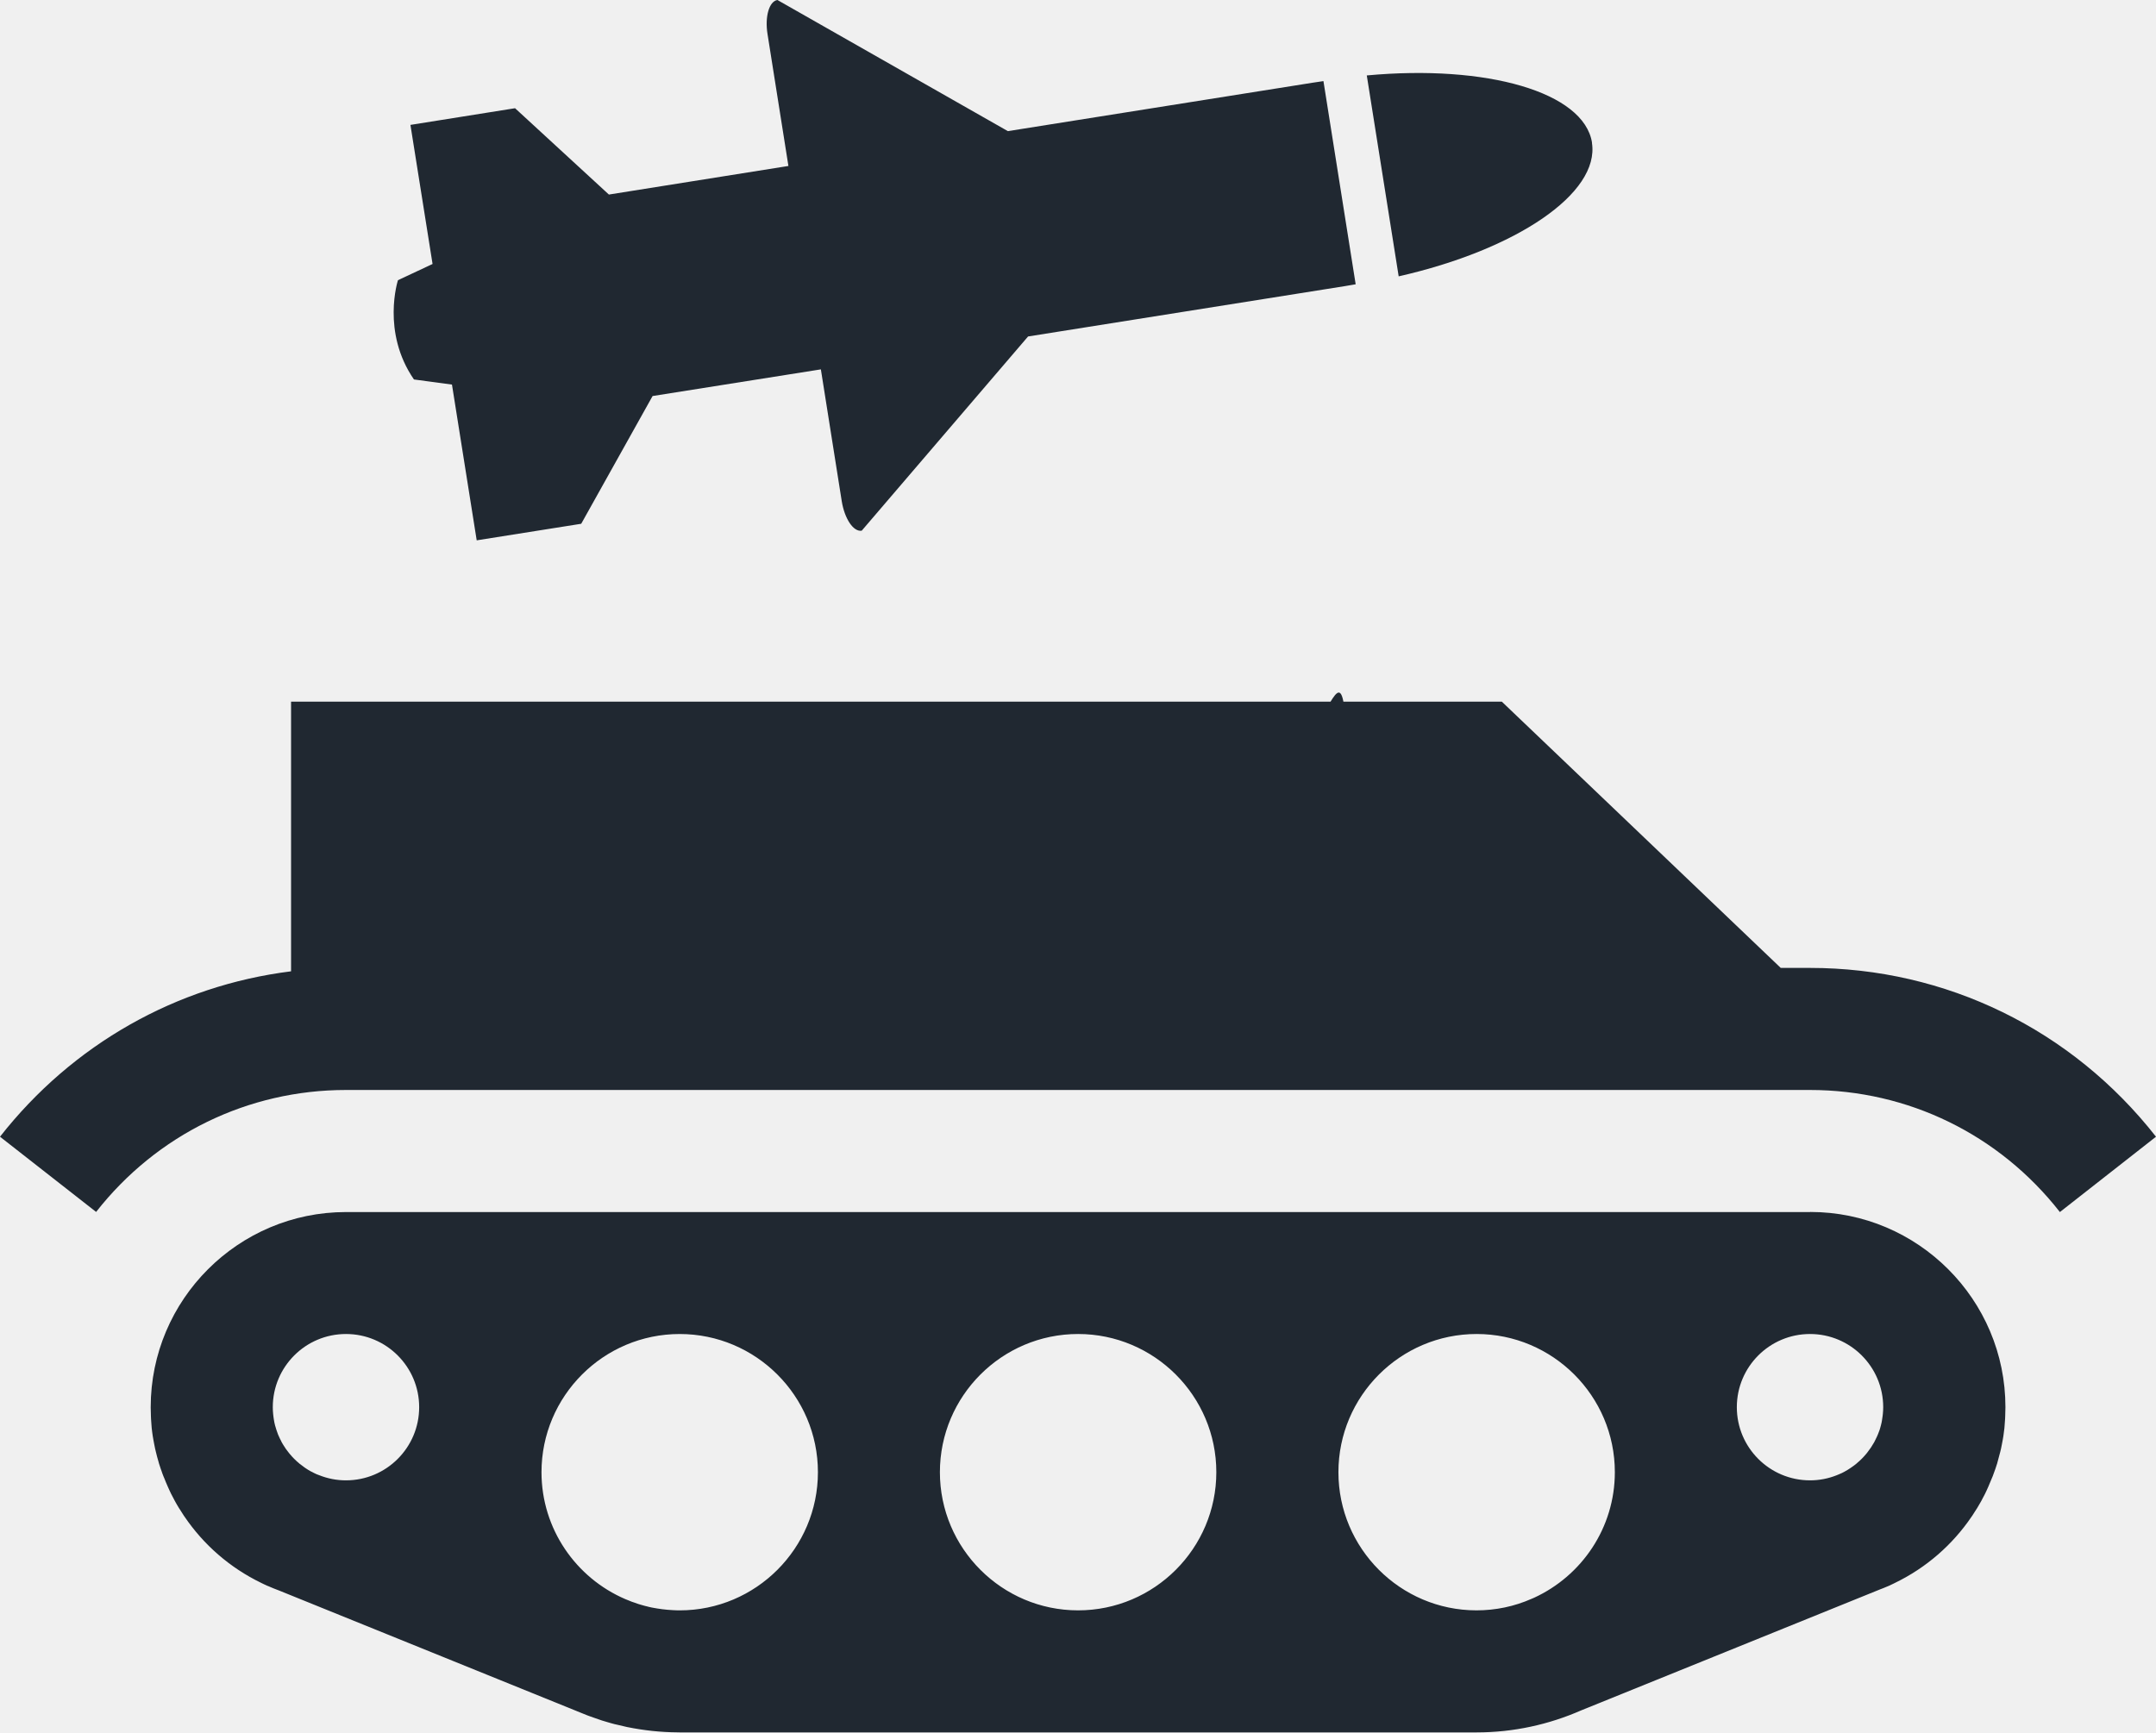
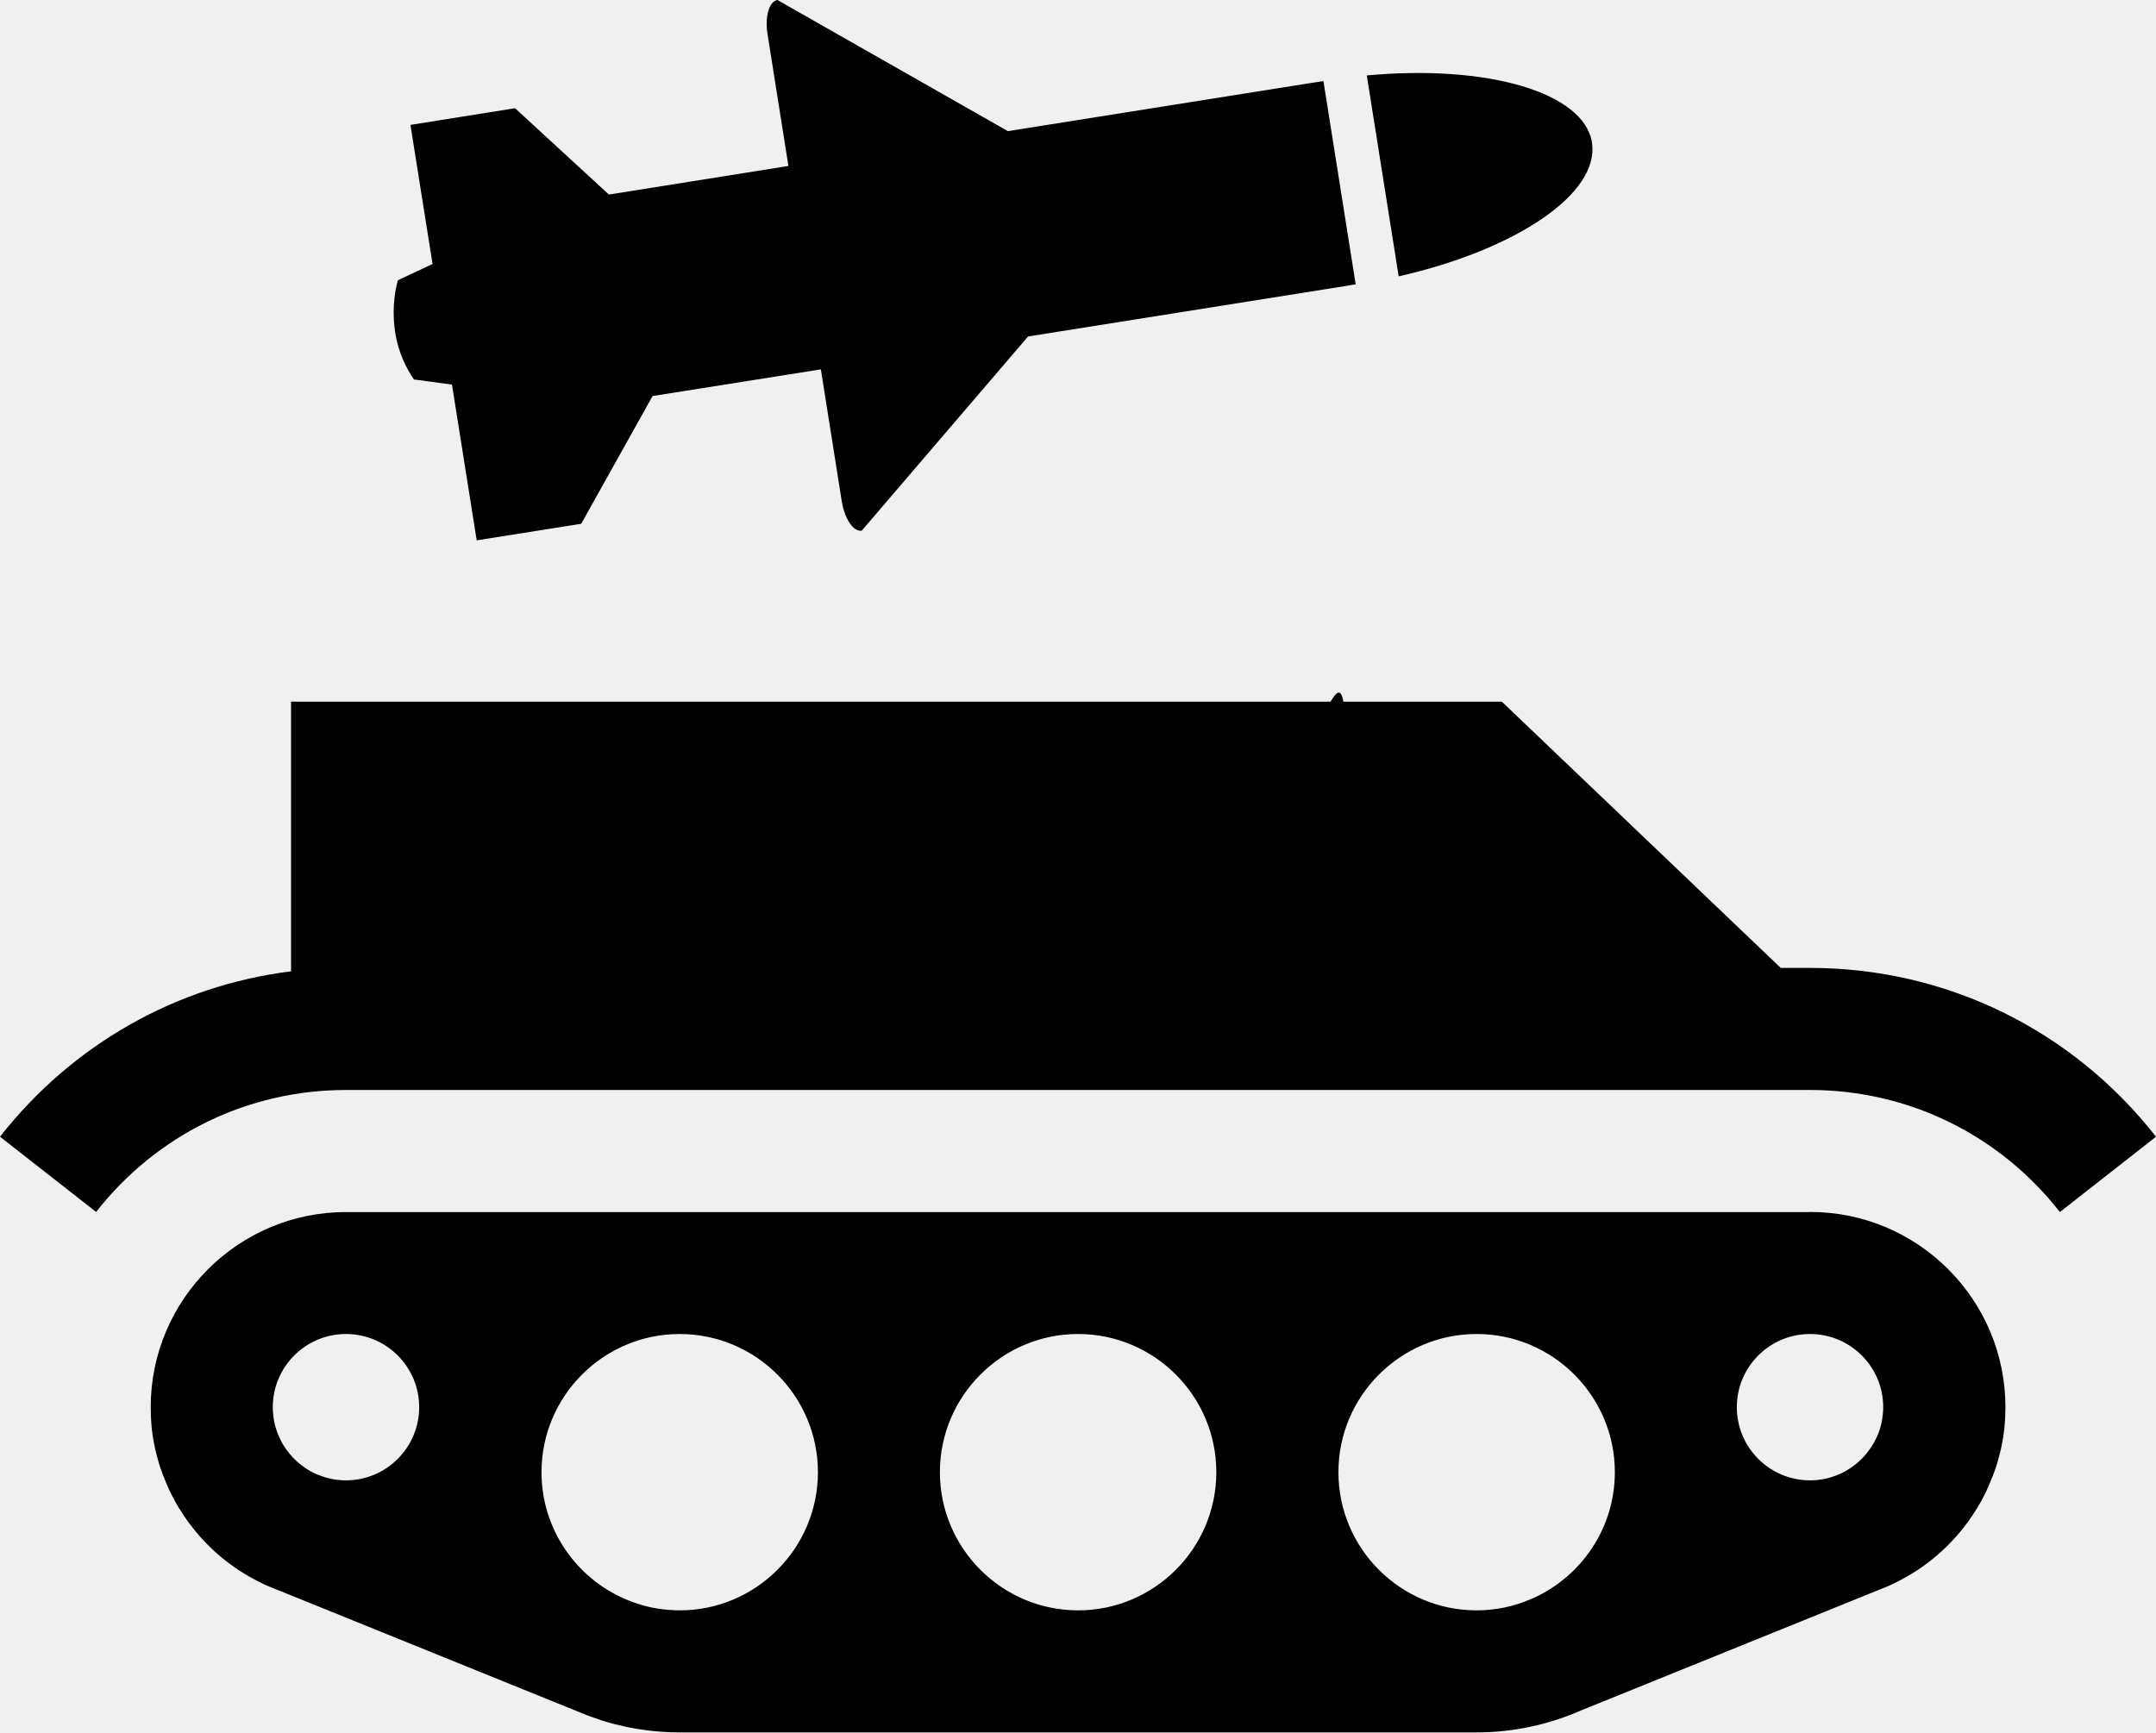
<svg xmlns="http://www.w3.org/2000/svg" width="19" height="15.271" viewBox="0 0 19 15.271" fill="none" version="1.1" id="svg7273">
  <g clip-path="url(#clip0_277_1741)" id="g7259" transform="translate(-6.5,-7.70807)">
-     <path stroke-width="0" d="M 22.451,18.392 H 9.549 c -0.949,0 -1.721,0.772 -1.721,1.721 0,0.026 7.8e-4,0.052 0.002,0.078 3.7e-4,0.008 8.5e-4,0.017 0.001,0.025 0.001,0.018 0.002,0.036 0.004,0.055 7.8e-4,0.009 0.001,0.018 0.002,0.026 0.003,0.023 0.005,0.046 0.009,0.069 0.002,0.012 0.004,0.023 0.006,0.035 0.002,0.013 0.004,0.025 0.007,0.037 0.003,0.013 0.005,0.027 0.008,0.04 0.002,0.01 0.004,0.019 0.007,0.029 0.007,0.029 0.014,0.057 0.023,0.086 0.001,0.005 0.003,0.01 0.004,0.015 0.005,0.015 0.01,0.03 0.015,0.046 0.002,0.007 0.005,0.015 0.008,0.022 0.005,0.015 0.01,0.03 0.016,0.044 0.002,0.006 0.005,0.013 0.008,0.019 0.01,0.025 0.02,0.05 0.031,0.074 0.004,0.01 0.009,0.019 0.013,0.029 0.005,0.011 0.011,0.023 0.016,0.034 0.006,0.012 0.012,0.024 0.019,0.036 0.005,0.009 0.009,0.018 0.014,0.027 0.012,0.021 0.023,0.042 0.036,0.062 0.002,0.003 0.004,0.006 0.006,0.009 0.012,0.019 0.024,0.039 0.037,0.058 0.002,0.003 0.004,0.007 0.007,0.01 0.167,0.246 0.398,0.449 0.675,0.583 0.003,0.002 0.007,0.003 0.01,0.005 0.013,0.006 0.026,0.013 0.04,0.019 l 0.011,0.004 c 0.032,0.014 0.063,0.027 0.096,0.039 l 2.619,1.061 c 0.004,0.002 0.008,0.003 0.012,0.005 0.017,0.007 0.035,0.014 0.052,0.021 0.018,0.007 0.036,0.015 0.054,0.021 0.018,0.007 0.036,0.013 0.054,0.019 0.018,0.006 0.036,0.013 0.055,0.019 0.016,0.005 0.032,0.009 0.047,0.014 0.021,0.006 0.043,0.013 0.064,0.018 0.01,0.003 0.021,0.005 0.031,0.007 0.027,0.007 0.054,0.013 0.081,0.019 9e-4,2e-4 0.002,3e-4 0.003,4e-4 0.144,0.029 0.291,0.045 0.441,0.046 0.006,0 0.012,4e-4 0.018,4e-4 h 1e-4 7.02 c 5e-4,0 9e-4,0 0.001,0 4e-4,0 9e-4,0 0.001,0 0.328,0 0.639,-0.07 0.922,-0.194 l 2.635,-1.067 c 0.021,-0.008 0.042,-0.016 0.062,-0.025 l 0.002,-6e-4 0.016,-0.007 c 0.013,-0.006 0.027,-0.012 0.04,-0.019 0.003,-0.002 0.007,-0.003 0.01,-0.005 0.277,-0.134 0.508,-0.337 0.675,-0.583 0.002,-0.003 0.004,-0.007 0.007,-0.01 0.013,-0.019 0.025,-0.038 0.037,-0.058 0.002,-0.003 0.004,-0.006 0.006,-0.009 0.012,-0.021 0.024,-0.041 0.036,-0.062 0.005,-0.009 0.009,-0.018 0.014,-0.027 0.006,-0.012 0.013,-0.024 0.019,-0.036 0.006,-0.011 0.011,-0.022 0.016,-0.034 0.004,-0.01 0.009,-0.019 0.013,-0.029 0.011,-0.025 0.021,-0.049 0.031,-0.074 0.003,-0.006 0.005,-0.013 0.008,-0.019 0.006,-0.015 0.011,-0.03 0.016,-0.044 0.003,-0.007 0.005,-0.015 0.008,-0.022 0.005,-0.015 0.01,-0.03 0.015,-0.046 0.002,-0.005 0.003,-0.01 0.004,-0.015 0.008,-0.028 0.016,-0.057 0.023,-0.086 0.002,-0.01 0.004,-0.019 0.007,-0.029 0.003,-0.013 0.006,-0.027 0.008,-0.04 0.002,-0.013 0.004,-0.025 0.007,-0.037 0.002,-0.011 0.004,-0.023 0.006,-0.035 0.003,-0.023 0.006,-0.046 0.009,-0.07 9e-4,-0.009 0.002,-0.017 0.002,-0.026 0.002,-0.018 0.003,-0.036 0.004,-0.055 5e-4,-0.008 0.001,-0.016 0.001,-0.025 0.001,-0.026 0.002,-0.052 0.002,-0.078 3e-4,-0.949 -0.772,-1.721 -1.72,-1.721 z M 9.549,20.757 c -0.083,0 -0.162,-0.016 -0.235,-0.045 L 9.29,20.703 C 9.275,20.696 9.26,20.689 9.246,20.681 9.244,20.681 9.243,20.68 9.241,20.679 9.224,20.67 9.208,20.66 9.192,20.649 9.189,20.647 9.185,20.645 9.182,20.642 9.169,20.633 9.157,20.624 9.145,20.614 9.141,20.612 9.138,20.609 9.135,20.606 9.106,20.582 9.079,20.555 9.055,20.526 9.052,20.523 9.049,20.519 9.046,20.515 9.037,20.504 9.029,20.493 9.02,20.481 9.017,20.477 9.014,20.472 9.011,20.467 9.001,20.453 8.992,20.437 8.983,20.422 8.981,20.418 8.979,20.413 8.977,20.409 8.971,20.397 8.964,20.385 8.959,20.372 8.956,20.365 8.953,20.359 8.95,20.352 8.946,20.34 8.942,20.329 8.938,20.318 8.936,20.311 8.933,20.305 8.932,20.299 8.926,20.282 8.922,20.265 8.918,20.247 8.917,20.241 8.916,20.236 8.915,20.23 8.913,20.216 8.91,20.203 8.909,20.189 8.908,20.183 8.907,20.177 8.907,20.171 8.905,20.151 8.904,20.132 8.904,20.112 c 0,-0.356 0.289,-0.645 0.645,-0.645 0.356,0 0.645,0.289 0.645,0.645 0,0.356 -0.289,0.645 -0.645,0.645 z m 2.941,1.146 c -0.021,0 -0.042,-5e-4 -0.063,-0.002 -0.061,-0.003 -0.12,-0.011 -0.178,-0.022 -0.002,-3e-4 -0.003,-6e-4 -0.005,-9e-4 -0.016,-0.003 -0.031,-0.007 -0.046,-0.011 -0.004,-0.001 -0.009,-0.002 -0.013,-0.003 -0.013,-0.003 -0.026,-0.007 -0.039,-0.011 -0.007,-0.002 -0.013,-0.004 -0.02,-0.006 -0.011,-0.004 -0.023,-0.008 -0.034,-0.012 -0.008,-0.003 -0.016,-0.005 -0.024,-0.008 -0.011,-0.004 -0.021,-0.008 -0.032,-0.013 -0.008,-0.003 -0.017,-0.007 -0.025,-0.01 -0.434,-0.186 -0.739,-0.618 -0.739,-1.119 0,-0.671 0.546,-1.218 1.218,-1.218 0.671,0 1.218,0.546 1.218,1.218 0,0.671 -0.546,1.218 -1.218,1.218 z m 3.511,0 c -0.671,0 -1.218,-0.546 -1.218,-1.218 0,-0.671 0.546,-1.218 1.218,-1.218 0.671,0 1.218,0.546 1.218,1.218 0,0.671 -0.546,1.218 -1.218,1.218 z m 4.018,-0.111 -0.007,0.003 -0.014,0.006 c -0.154,0.068 -0.318,0.102 -0.487,0.102 -0.671,-6e-4 -1.216,-0.547 -1.216,-1.218 0,-0.671 0.546,-1.218 1.218,-1.218 0.671,0 1.218,0.546 1.218,1.218 0,0.491 -0.292,0.914 -0.712,1.107 z m 3.074,-1.622 c -5e-4,0.006 -0.001,0.012 -0.002,0.018 -0.002,0.014 -0.004,0.028 -0.006,0.041 -0.001,0.006 -0.002,0.012 -0.003,0.017 -0.004,0.017 -0.008,0.035 -0.013,0.051 -0.002,0.006 -0.004,0.013 -0.006,0.019 -0.004,0.011 -0.008,0.023 -0.013,0.034 -0.003,0.007 -0.006,0.014 -0.009,0.021 -0.006,0.013 -0.012,0.025 -0.018,0.037 -0.002,0.004 -0.004,0.008 -0.006,0.012 -0.009,0.016 -0.018,0.031 -0.028,0.046 -0.003,0.005 -0.006,0.009 -0.01,0.014 -0.008,0.012 -0.017,0.023 -0.025,0.034 -0.003,0.004 -0.006,0.007 -0.009,0.011 -0.024,0.029 -0.051,0.056 -0.08,0.08 -0.003,0.003 -0.006,0.005 -0.009,0.008 -0.012,0.01 -0.025,0.019 -0.038,0.028 -0.003,0.002 -0.006,0.004 -0.01,0.007 -0.016,0.011 -0.032,0.021 -0.049,0.03 -0.002,0.001 -0.004,0.002 -0.005,0.003 -0.014,0.008 -0.029,0.015 -0.044,0.021 l -0.024,0.01 c -0.073,0.029 -0.152,0.045 -0.235,0.045 -0.356,0 -0.645,-0.289 -0.645,-0.645 0,-0.356 0.289,-0.645 0.645,-0.645 0.356,0 0.645,0.289 0.645,0.645 -10e-5,0.02 -0.001,0.039 -0.003,0.058 z" fill="#202831" id="path7255" />
-     <path stroke-width="0" d="m 22.451,16.24 h -0.258 l -2.458,-2.347 H 18.339 C 18.282,13.591 18.146,14.259 18,14 l -0.5,1 0.839,-1.107 -0.839,-10e-5 -2.5,1.107 1,0.5 L 15.626,14.723 15,15 17.5,13.893 c -0.85,-2e-4 -1.392,-1e-4 -2,-1e-4 l -2,1e-4 c -1.357,0 -1,0 -2.718,0 H 9.065 v 2.377 C 8.056,16.396 7.14,16.912 6.5,17.728 l 0.847,0.663 C 7.882,17.708 8.685,17.316 9.549,17.316 H 22.451 c 0.864,0 1.667,0.392 2.202,1.076 L 25.5,17.728 c -0.741,-0.946 -1.852,-1.488 -3.049,-1.488 z" fill="#202831" id="path7257" />
+     <path stroke-width="0" d="M 22.451,18.392 H 9.549 c -0.949,0 -1.721,0.772 -1.721,1.721 0,0.026 7.8e-4,0.052 0.002,0.078 3.7e-4,0.008 8.5e-4,0.017 0.001,0.025 0.001,0.018 0.002,0.036 0.004,0.055 7.8e-4,0.009 0.001,0.018 0.002,0.026 0.003,0.023 0.005,0.046 0.009,0.069 0.002,0.012 0.004,0.023 0.006,0.035 0.002,0.013 0.004,0.025 0.007,0.037 0.003,0.013 0.005,0.027 0.008,0.04 0.002,0.01 0.004,0.019 0.007,0.029 0.007,0.029 0.014,0.057 0.023,0.086 0.001,0.005 0.003,0.01 0.004,0.015 0.005,0.015 0.01,0.03 0.015,0.046 0.002,0.007 0.005,0.015 0.008,0.022 0.005,0.015 0.01,0.03 0.016,0.044 0.002,0.006 0.005,0.013 0.008,0.019 0.01,0.025 0.02,0.05 0.031,0.074 0.004,0.01 0.009,0.019 0.013,0.029 0.005,0.011 0.011,0.023 0.016,0.034 0.006,0.012 0.012,0.024 0.019,0.036 0.005,0.009 0.009,0.018 0.014,0.027 0.012,0.021 0.023,0.042 0.036,0.062 0.002,0.003 0.004,0.006 0.006,0.009 0.012,0.019 0.024,0.039 0.037,0.058 0.002,0.003 0.004,0.007 0.007,0.01 0.167,0.246 0.398,0.449 0.675,0.583 0.003,0.002 0.007,0.003 0.01,0.005 0.013,0.006 0.026,0.013 0.04,0.019 l 0.011,0.004 c 0.032,0.014 0.063,0.027 0.096,0.039 l 2.619,1.061 c 0.004,0.002 0.008,0.003 0.012,0.005 0.017,0.007 0.035,0.014 0.052,0.021 0.018,0.007 0.036,0.015 0.054,0.021 0.018,0.007 0.036,0.013 0.054,0.019 0.018,0.006 0.036,0.013 0.055,0.019 0.016,0.005 0.032,0.009 0.047,0.014 0.021,0.006 0.043,0.013 0.064,0.018 0.01,0.003 0.021,0.005 0.031,0.007 0.027,0.007 0.054,0.013 0.081,0.019 9e-4,2e-4 0.002,3e-4 0.003,4e-4 0.144,0.029 0.291,0.045 0.441,0.046 0.006,0 0.012,4e-4 0.018,4e-4 h 1e-4 7.02 c 5e-4,0 9e-4,0 0.001,0 4e-4,0 9e-4,0 0.001,0 0.328,0 0.639,-0.07 0.922,-0.194 l 2.635,-1.067 c 0.021,-0.008 0.042,-0.016 0.062,-0.025 l 0.002,-6e-4 0.016,-0.007 c 0.013,-0.006 0.027,-0.012 0.04,-0.019 0.003,-0.002 0.007,-0.003 0.01,-0.005 0.277,-0.134 0.508,-0.337 0.675,-0.583 0.002,-0.003 0.004,-0.007 0.007,-0.01 0.013,-0.019 0.025,-0.038 0.037,-0.058 0.002,-0.003 0.004,-0.006 0.006,-0.009 0.012,-0.021 0.024,-0.041 0.036,-0.062 0.005,-0.009 0.009,-0.018 0.014,-0.027 0.006,-0.012 0.013,-0.024 0.019,-0.036 0.006,-0.011 0.011,-0.022 0.016,-0.034 0.004,-0.01 0.009,-0.019 0.013,-0.029 0.011,-0.025 0.021,-0.049 0.031,-0.074 0.003,-0.006 0.005,-0.013 0.008,-0.019 0.006,-0.015 0.011,-0.03 0.016,-0.044 0.003,-0.007 0.005,-0.015 0.008,-0.022 0.005,-0.015 0.01,-0.03 0.015,-0.046 0.002,-0.005 0.003,-0.01 0.004,-0.015 0.008,-0.028 0.016,-0.057 0.023,-0.086 0.002,-0.01 0.004,-0.019 0.007,-0.029 0.003,-0.013 0.006,-0.027 0.008,-0.04 0.002,-0.013 0.004,-0.025 0.007,-0.037 0.002,-0.011 0.004,-0.023 0.006,-0.035 0.003,-0.023 0.006,-0.046 0.009,-0.07 9e-4,-0.009 0.002,-0.017 0.002,-0.026 0.002,-0.018 0.003,-0.036 0.004,-0.055 5e-4,-0.008 0.001,-0.016 0.001,-0.025 0.001,-0.026 0.002,-0.052 0.002,-0.078 3e-4,-0.949 -0.772,-1.721 -1.72,-1.721 z M 9.549,20.757 c -0.083,0 -0.162,-0.016 -0.235,-0.045 L 9.29,20.703 C 9.275,20.696 9.26,20.689 9.246,20.681 9.244,20.681 9.243,20.68 9.241,20.679 9.224,20.67 9.208,20.66 9.192,20.649 9.189,20.647 9.185,20.645 9.182,20.642 9.169,20.633 9.157,20.624 9.145,20.614 9.141,20.612 9.138,20.609 9.135,20.606 9.106,20.582 9.079,20.555 9.055,20.526 9.052,20.523 9.049,20.519 9.046,20.515 9.037,20.504 9.029,20.493 9.02,20.481 9.017,20.477 9.014,20.472 9.011,20.467 9.001,20.453 8.992,20.437 8.983,20.422 8.981,20.418 8.979,20.413 8.977,20.409 8.971,20.397 8.964,20.385 8.959,20.372 8.956,20.365 8.953,20.359 8.95,20.352 8.946,20.34 8.942,20.329 8.938,20.318 8.936,20.311 8.933,20.305 8.932,20.299 8.926,20.282 8.922,20.265 8.918,20.247 8.917,20.241 8.916,20.236 8.915,20.23 8.913,20.216 8.91,20.203 8.909,20.189 8.908,20.183 8.907,20.177 8.907,20.171 8.905,20.151 8.904,20.132 8.904,20.112 c 0,-0.356 0.289,-0.645 0.645,-0.645 0.356,0 0.645,0.289 0.645,0.645 0,0.356 -0.289,0.645 -0.645,0.645 z m 2.941,1.146 c -0.021,0 -0.042,-5e-4 -0.063,-0.002 -0.061,-0.003 -0.12,-0.011 -0.178,-0.022 -0.002,-3e-4 -0.003,-6e-4 -0.005,-9e-4 -0.016,-0.003 -0.031,-0.007 -0.046,-0.011 -0.004,-0.001 -0.009,-0.002 -0.013,-0.003 -0.013,-0.003 -0.026,-0.007 -0.039,-0.011 -0.007,-0.002 -0.013,-0.004 -0.02,-0.006 -0.011,-0.004 -0.023,-0.008 -0.034,-0.012 -0.008,-0.003 -0.016,-0.005 -0.024,-0.008 -0.011,-0.004 -0.021,-0.008 -0.032,-0.013 -0.008,-0.003 -0.017,-0.007 -0.025,-0.01 -0.434,-0.186 -0.739,-0.618 -0.739,-1.119 0,-0.671 0.546,-1.218 1.218,-1.218 0.671,0 1.218,0.546 1.218,1.218 0,0.671 -0.546,1.218 -1.218,1.218 z m 3.511,0 c -0.671,0 -1.218,-0.546 -1.218,-1.218 0,-0.671 0.546,-1.218 1.218,-1.218 0.671,0 1.218,0.546 1.218,1.218 0,0.671 -0.546,1.218 -1.218,1.218 z m 4.018,-0.111 -0.007,0.003 -0.014,0.006 c -0.154,0.068 -0.318,0.102 -0.487,0.102 -0.671,-6e-4 -1.216,-0.547 -1.216,-1.218 0,-0.671 0.546,-1.218 1.218,-1.218 0.671,0 1.218,0.546 1.218,1.218 0,0.491 -0.292,0.914 -0.712,1.107 z m 3.074,-1.622 c -5e-4,0.006 -0.001,0.012 -0.002,0.018 -0.002,0.014 -0.004,0.028 -0.006,0.041 -0.001,0.006 -0.002,0.012 -0.003,0.017 -0.004,0.017 -0.008,0.035 -0.013,0.051 -0.002,0.006 -0.004,0.013 -0.006,0.019 -0.004,0.011 -0.008,0.023 -0.013,0.034 -0.003,0.007 -0.006,0.014 -0.009,0.021 -0.006,0.013 -0.012,0.025 -0.018,0.037 -0.002,0.004 -0.004,0.008 -0.006,0.012 -0.009,0.016 -0.018,0.031 -0.028,0.046 -0.003,0.005 -0.006,0.009 -0.01,0.014 -0.008,0.012 -0.017,0.023 -0.025,0.034 -0.003,0.004 -0.006,0.007 -0.009,0.011 -0.024,0.029 -0.051,0.056 -0.08,0.08 -0.003,0.003 -0.006,0.005 -0.009,0.008 -0.012,0.01 -0.025,0.019 -0.038,0.028 -0.003,0.002 -0.006,0.004 -0.01,0.007 -0.016,0.011 -0.032,0.021 -0.049,0.03 -0.002,0.001 -0.004,0.002 -0.005,0.003 -0.014,0.008 -0.029,0.015 -0.044,0.021 l -0.024,0.01 c -0.073,0.029 -0.152,0.045 -0.235,0.045 -0.356,0 -0.645,-0.289 -0.645,-0.645 0,-0.356 0.289,-0.645 0.645,-0.645 0.356,0 0.645,0.289 0.645,0.645 -10e-5,0.02 -0.001,0.039 -0.003,0.058 z" fill="black" id="path7255" />
+     <path stroke-width="0" d="m 22.451,16.24 h -0.258 l -2.458,-2.347 H 18.339 C 18.282,13.591 18.146,14.259 18,14 l -0.5,1 0.839,-1.107 -0.839,-10e-5 -2.5,1.107 1,0.5 L 15.626,14.723 15,15 17.5,13.893 c -0.85,-2e-4 -1.392,-1e-4 -2,-1e-4 l -2,1e-4 c -1.357,0 -1,0 -2.718,0 H 9.065 v 2.377 C 8.056,16.396 7.14,16.912 6.5,17.728 l 0.847,0.663 C 7.882,17.708 8.685,17.316 9.549,17.316 H 22.451 c 0.864,0 1.667,0.392 2.202,1.076 L 25.5,17.728 c -0.741,-0.946 -1.852,-1.488 -3.049,-1.488 z" fill="black" id="path7257" />
  </g>
  <g clip-path="url(#clip1_277_1741)" id="g7263" transform="translate(-6.5,-7.70807)">
-     <path stroke-width="0" d="M 10.007,10.178 10.312,10.035 10.117,8.809 11.039,8.662 11.866,9.423 13.448,9.171 13.264,8.009 C 13.239,7.855 13.278,7.72 13.351,7.708 l 2.031,1.156 2.687,-0.427 c 0.032,-0.005 0.063,-0.009 0.094,-0.014 l 0.284,1.791 c -0.031,0.005 -0.062,0.011 -0.094,0.016 l -2.793,0.444 -1.466,1.712 c -0.073,0.012 -0.151,-0.105 -0.176,-0.26 l -0.184,-1.162 -1.483,0.235 -0.629,1.126 -0.921,0.146 -0.218,-1.373 -0.335,-0.045 C 9.859,10.634 10.007,10.178 10.007,10.178 Z M 20.53,8.966 C 20.459,8.519 19.601,8.275 18.545,8.373 l 0.281,1.771 c 1.034,-0.234 1.774,-0.731 1.703,-1.178 z" fill="#202831" id="path7261" />
+     <path stroke-width="0" d="M 10.007,10.178 10.312,10.035 10.117,8.809 11.039,8.662 11.866,9.423 13.448,9.171 13.264,8.009 C 13.239,7.855 13.278,7.72 13.351,7.708 l 2.031,1.156 2.687,-0.427 c 0.032,-0.005 0.063,-0.009 0.094,-0.014 l 0.284,1.791 c -0.031,0.005 -0.062,0.011 -0.094,0.016 l -2.793,0.444 -1.466,1.712 c -0.073,0.012 -0.151,-0.105 -0.176,-0.26 l -0.184,-1.162 -1.483,0.235 -0.629,1.126 -0.921,0.146 -0.218,-1.373 -0.335,-0.045 C 9.859,10.634 10.007,10.178 10.007,10.178 Z M 20.53,8.966 C 20.459,8.519 19.601,8.275 18.545,8.373 l 0.281,1.771 c 1.034,-0.234 1.774,-0.731 1.703,-1.178 z" fill="black" id="path7261" />
  </g>
  <defs id="defs7271">
    <clipPath id="clip0_277_1741">
      <rect stroke-width="0" width="19" height="19" fill="#ffffff" transform="translate(6.5,6.5)" id="rect7265" x="0" y="0" />
    </clipPath>
    <clipPath id="clip1_277_1741">
      <rect stroke-width="0" width="12.752" height="12.752" fill="#ffffff" transform="rotate(-175.986,10.64267,7.693341)" id="rect7268" x="0" y="0" />
    </clipPath>
  </defs>
</svg>
